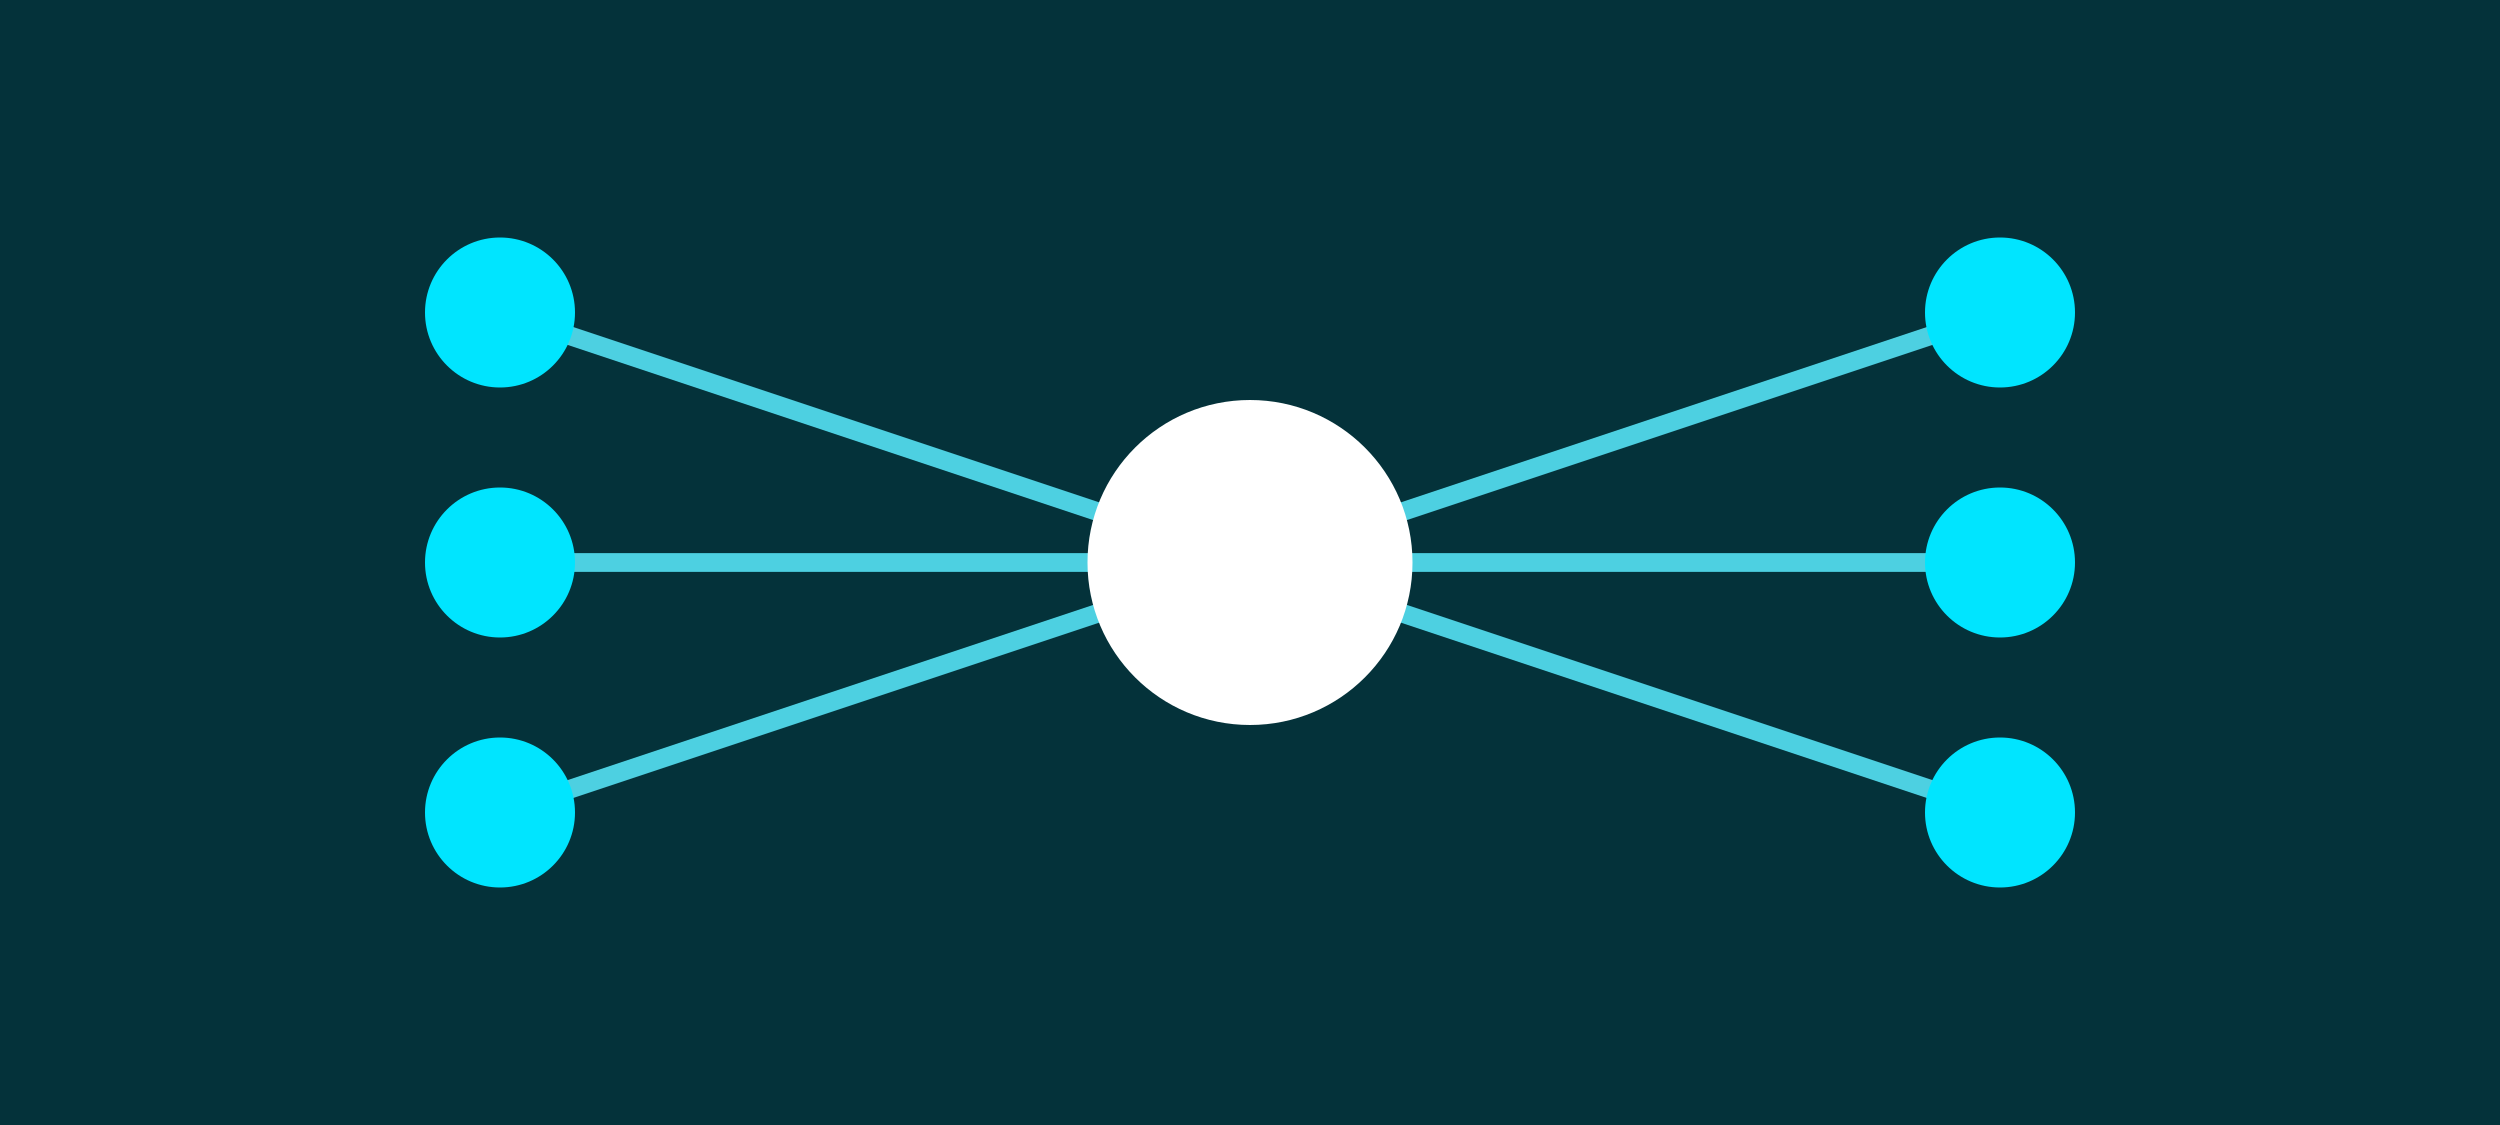
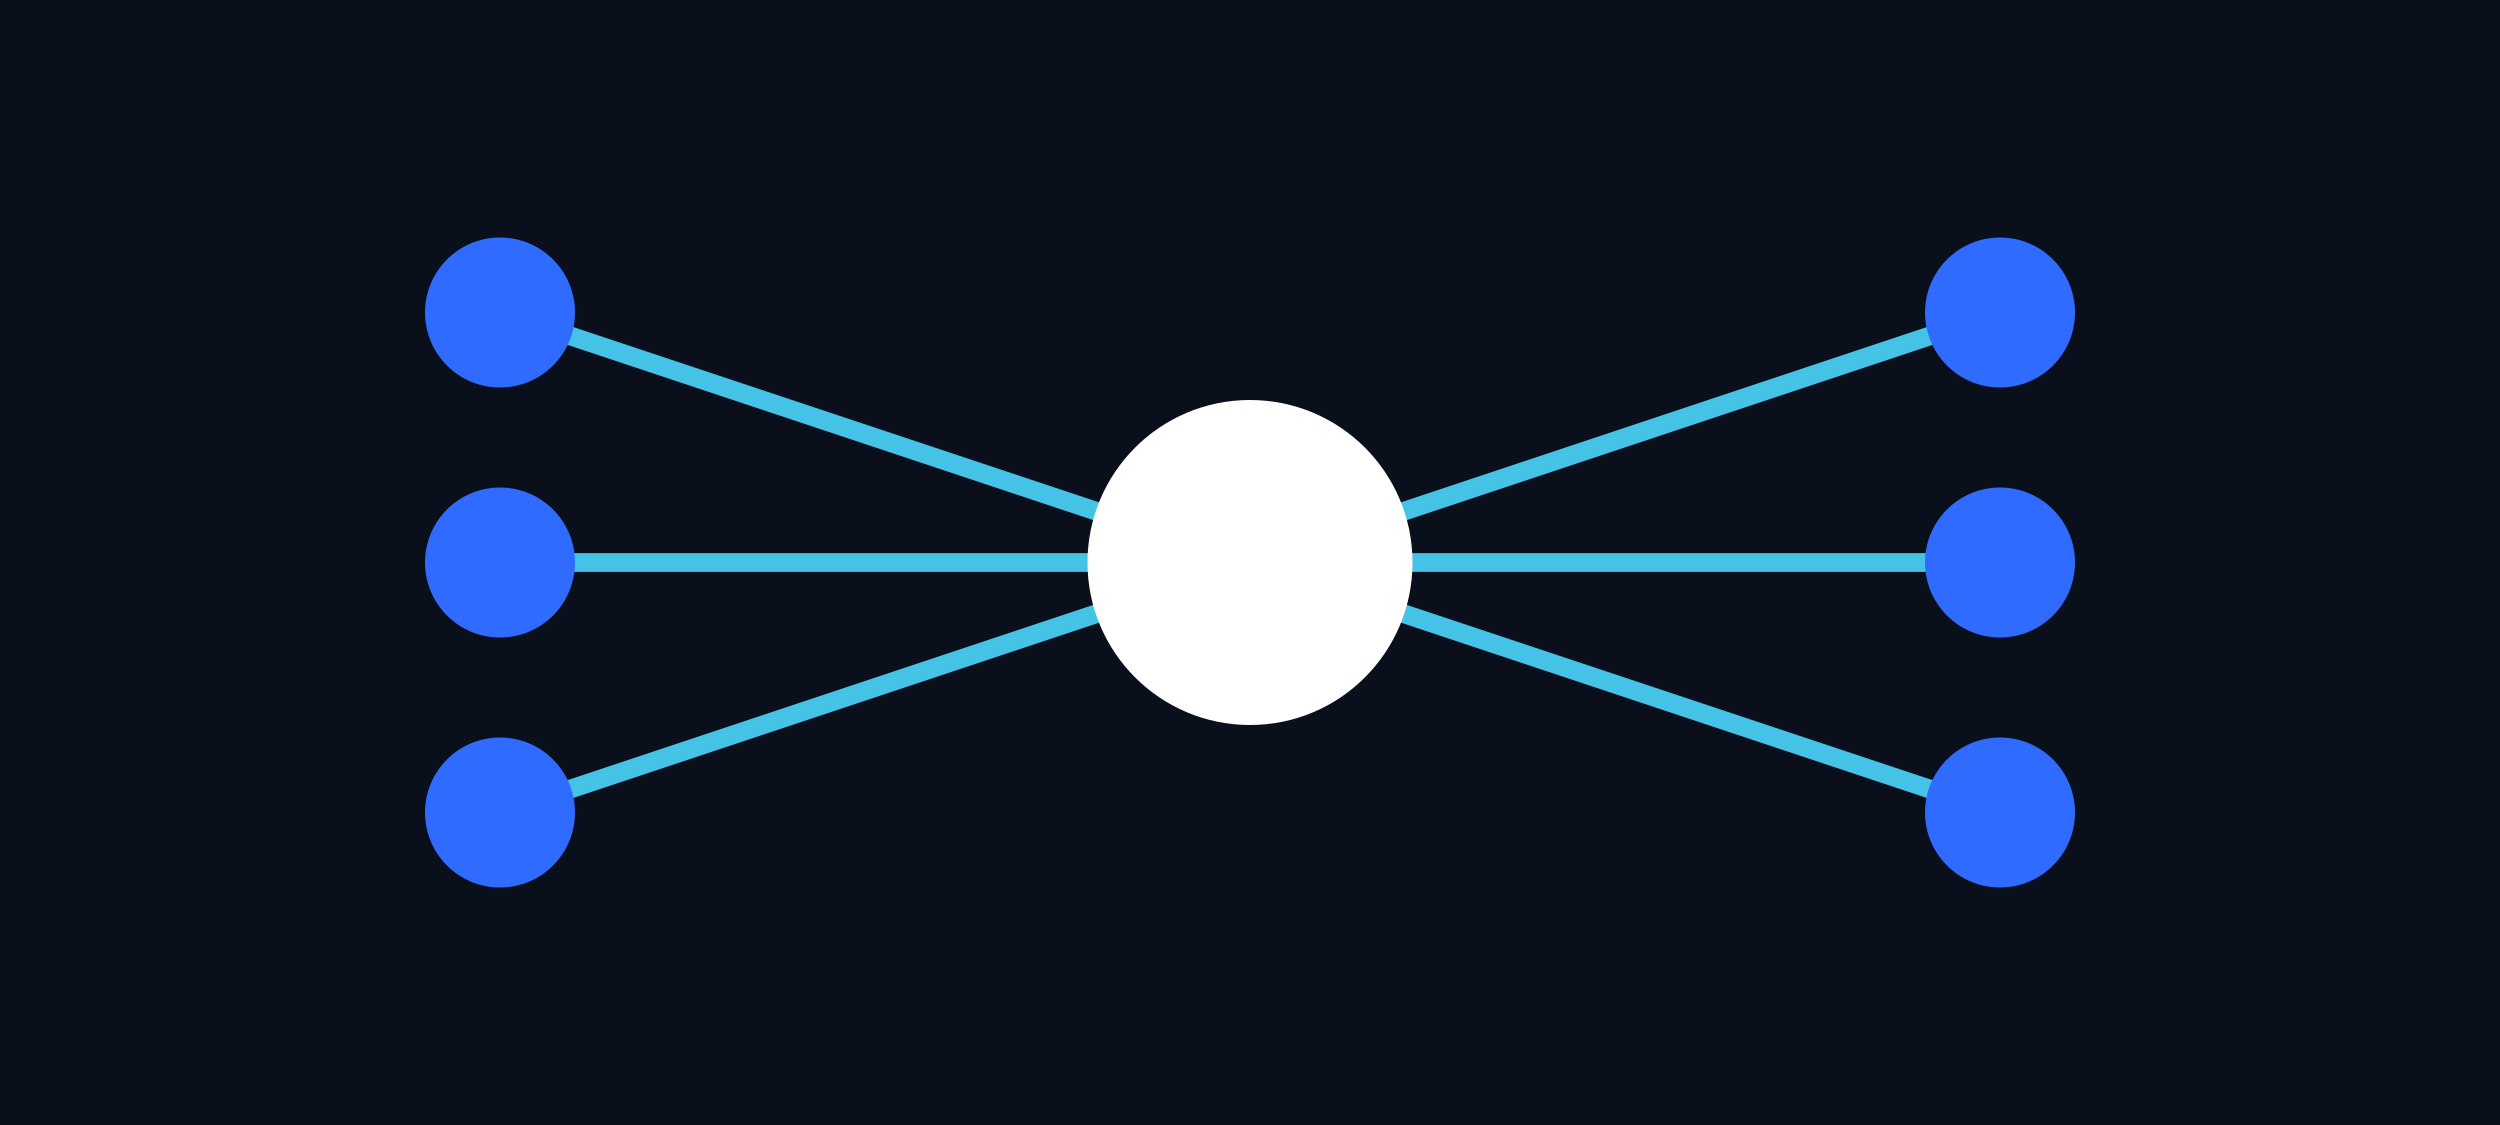
<svg xmlns="http://www.w3.org/2000/svg" viewBox="0 0 400 180">
-   <rect width="400" height="180" fill="#04323a" />
-   <g stroke="#4dd0e1" stroke-width="3">
+   <rect width="400" height="180" fill="#0a0f1c" />
+   <g stroke="#45c3e6" stroke-width="3">
    <line x1="80" y1="50" x2="200" y2="90" />
    <line x1="80" y1="130" x2="200" y2="90" />
    <line x1="80" y1="90" x2="200" y2="90" />
    <line x1="200" y1="90" x2="320" y2="50" />
    <line x1="200" y1="90" x2="320" y2="130" />
    <line x1="200" y1="90" x2="320" y2="90" />
  </g>
-   <g fill="#00e5ff">
+   <g fill="#2f6bff">
    <circle cx="80" cy="50" r="12" />
    <circle cx="80" cy="90" r="12" />
    <circle cx="80" cy="130" r="12" />
    <circle cx="320" cy="50" r="12" />
    <circle cx="320" cy="90" r="12" />
    <circle cx="320" cy="130" r="12" />
  </g>
  <circle cx="200" cy="90" r="26" fill="#fff" />
</svg>
